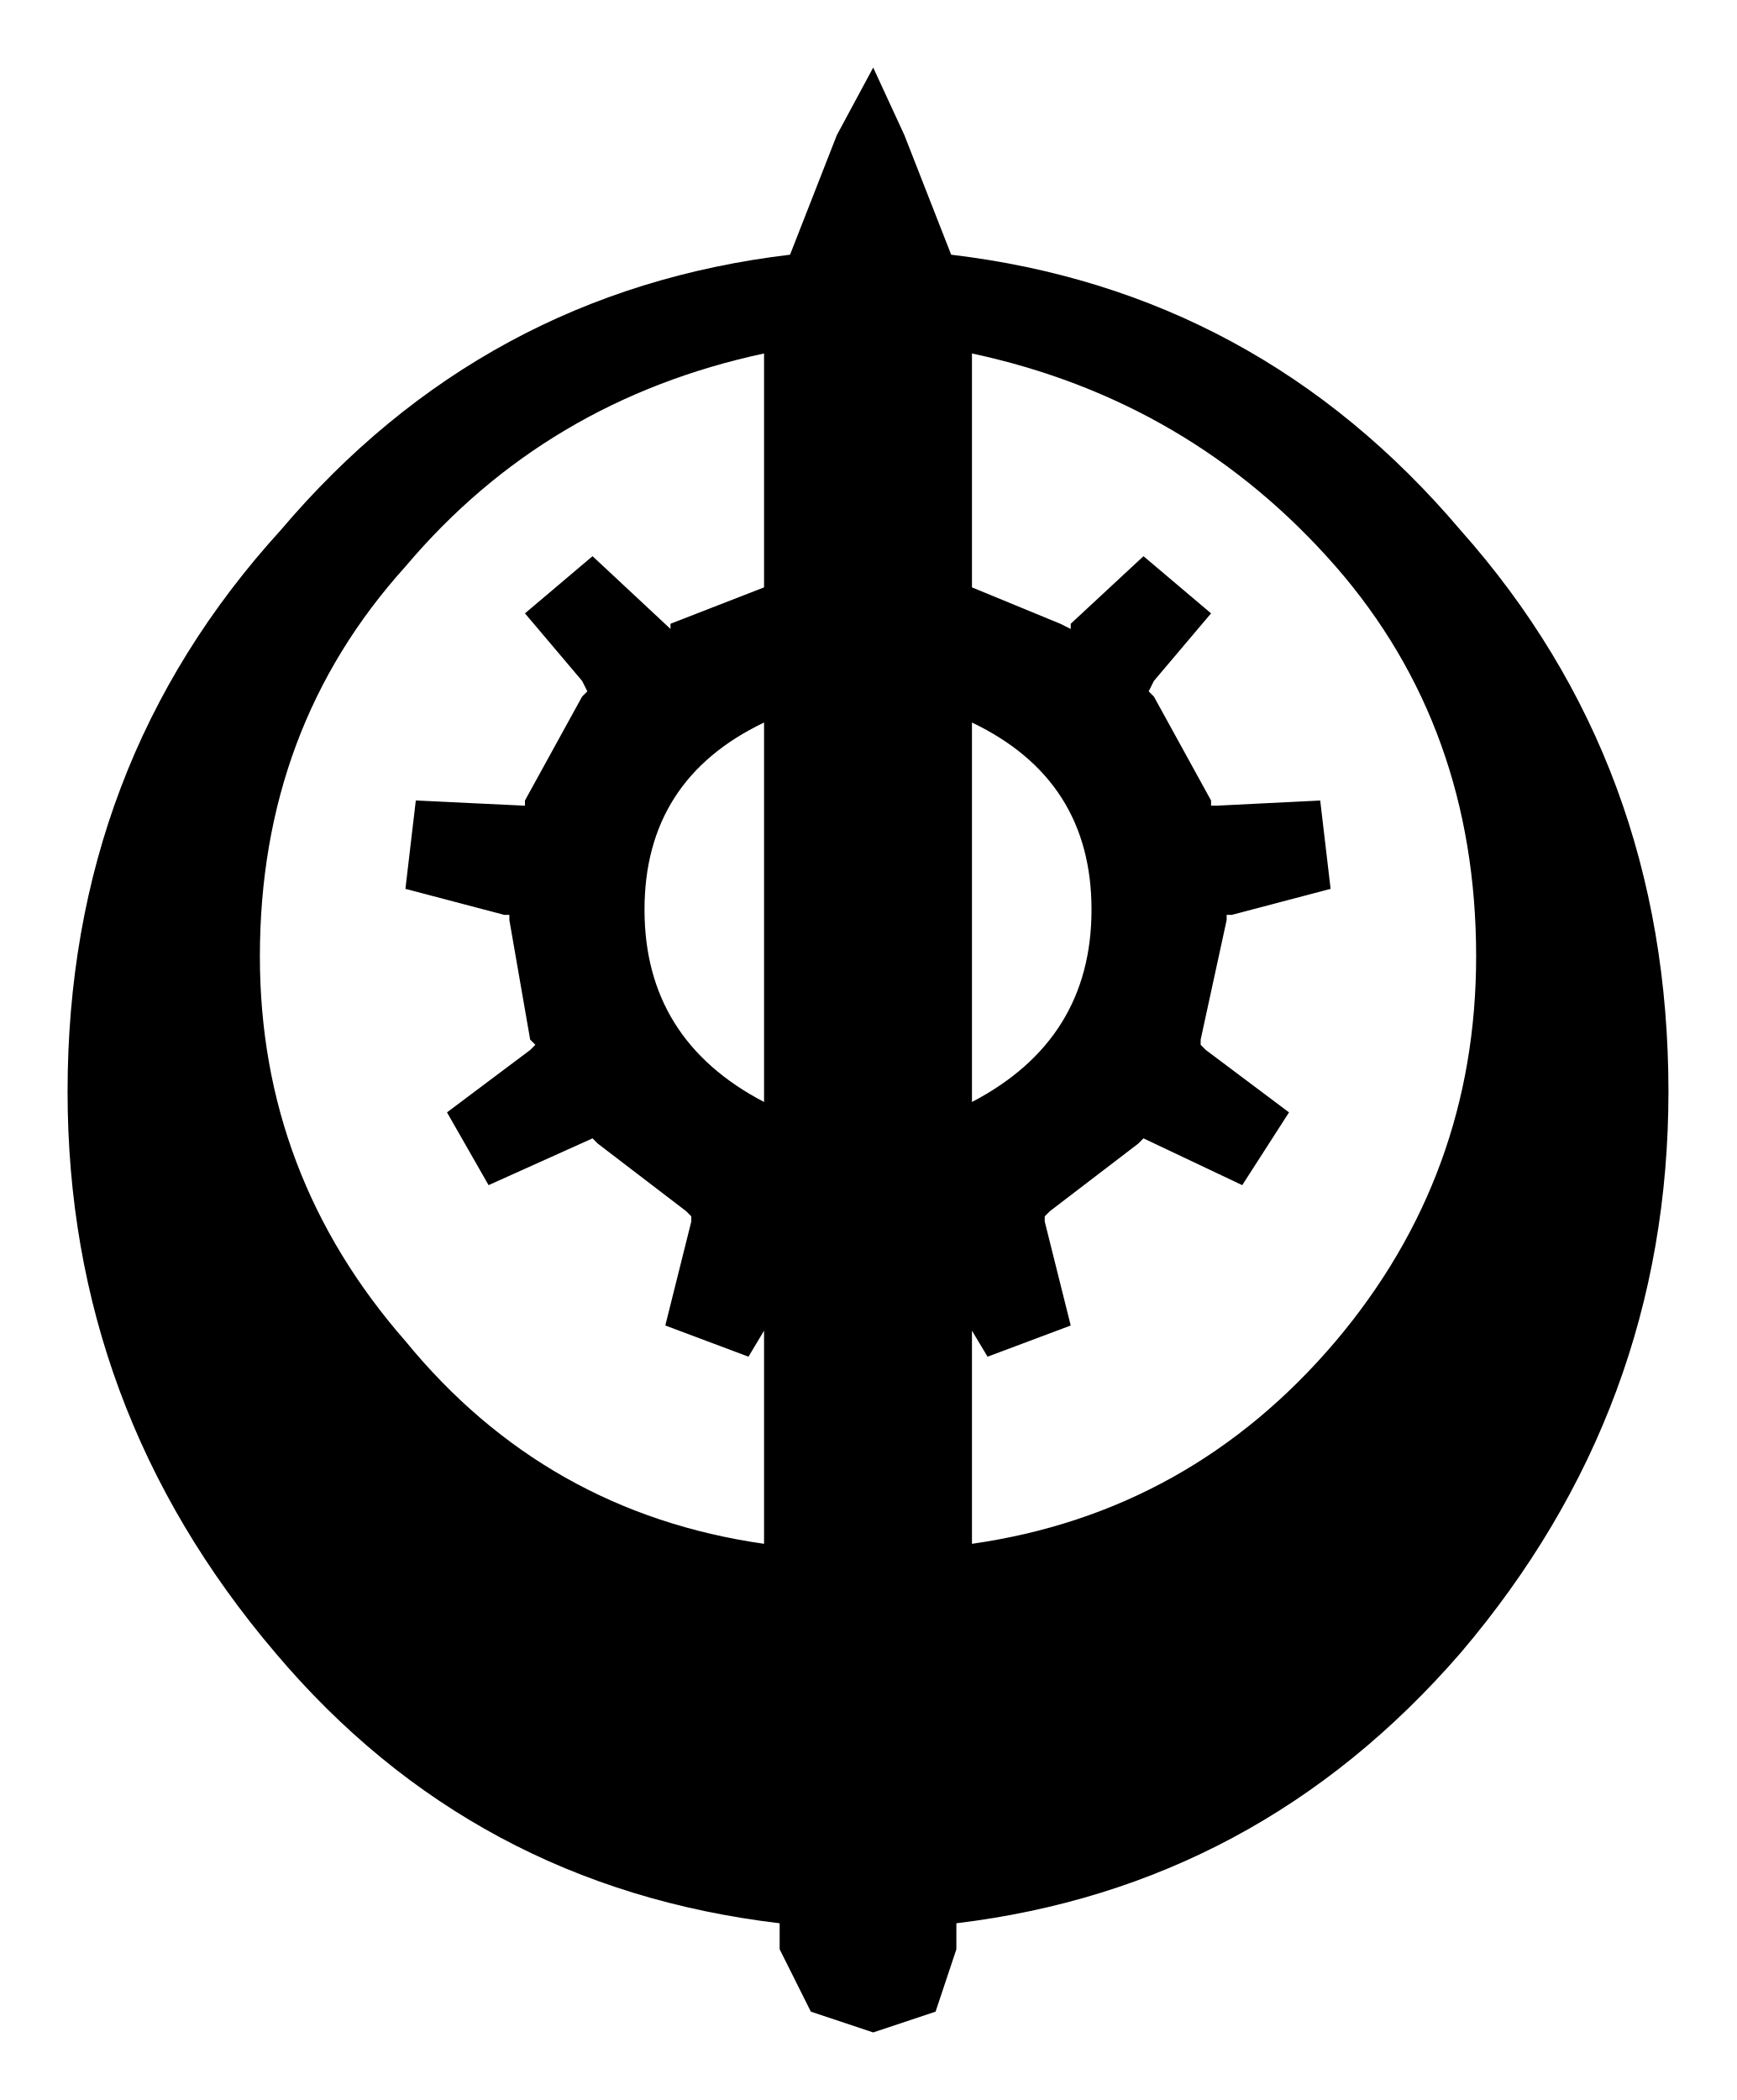
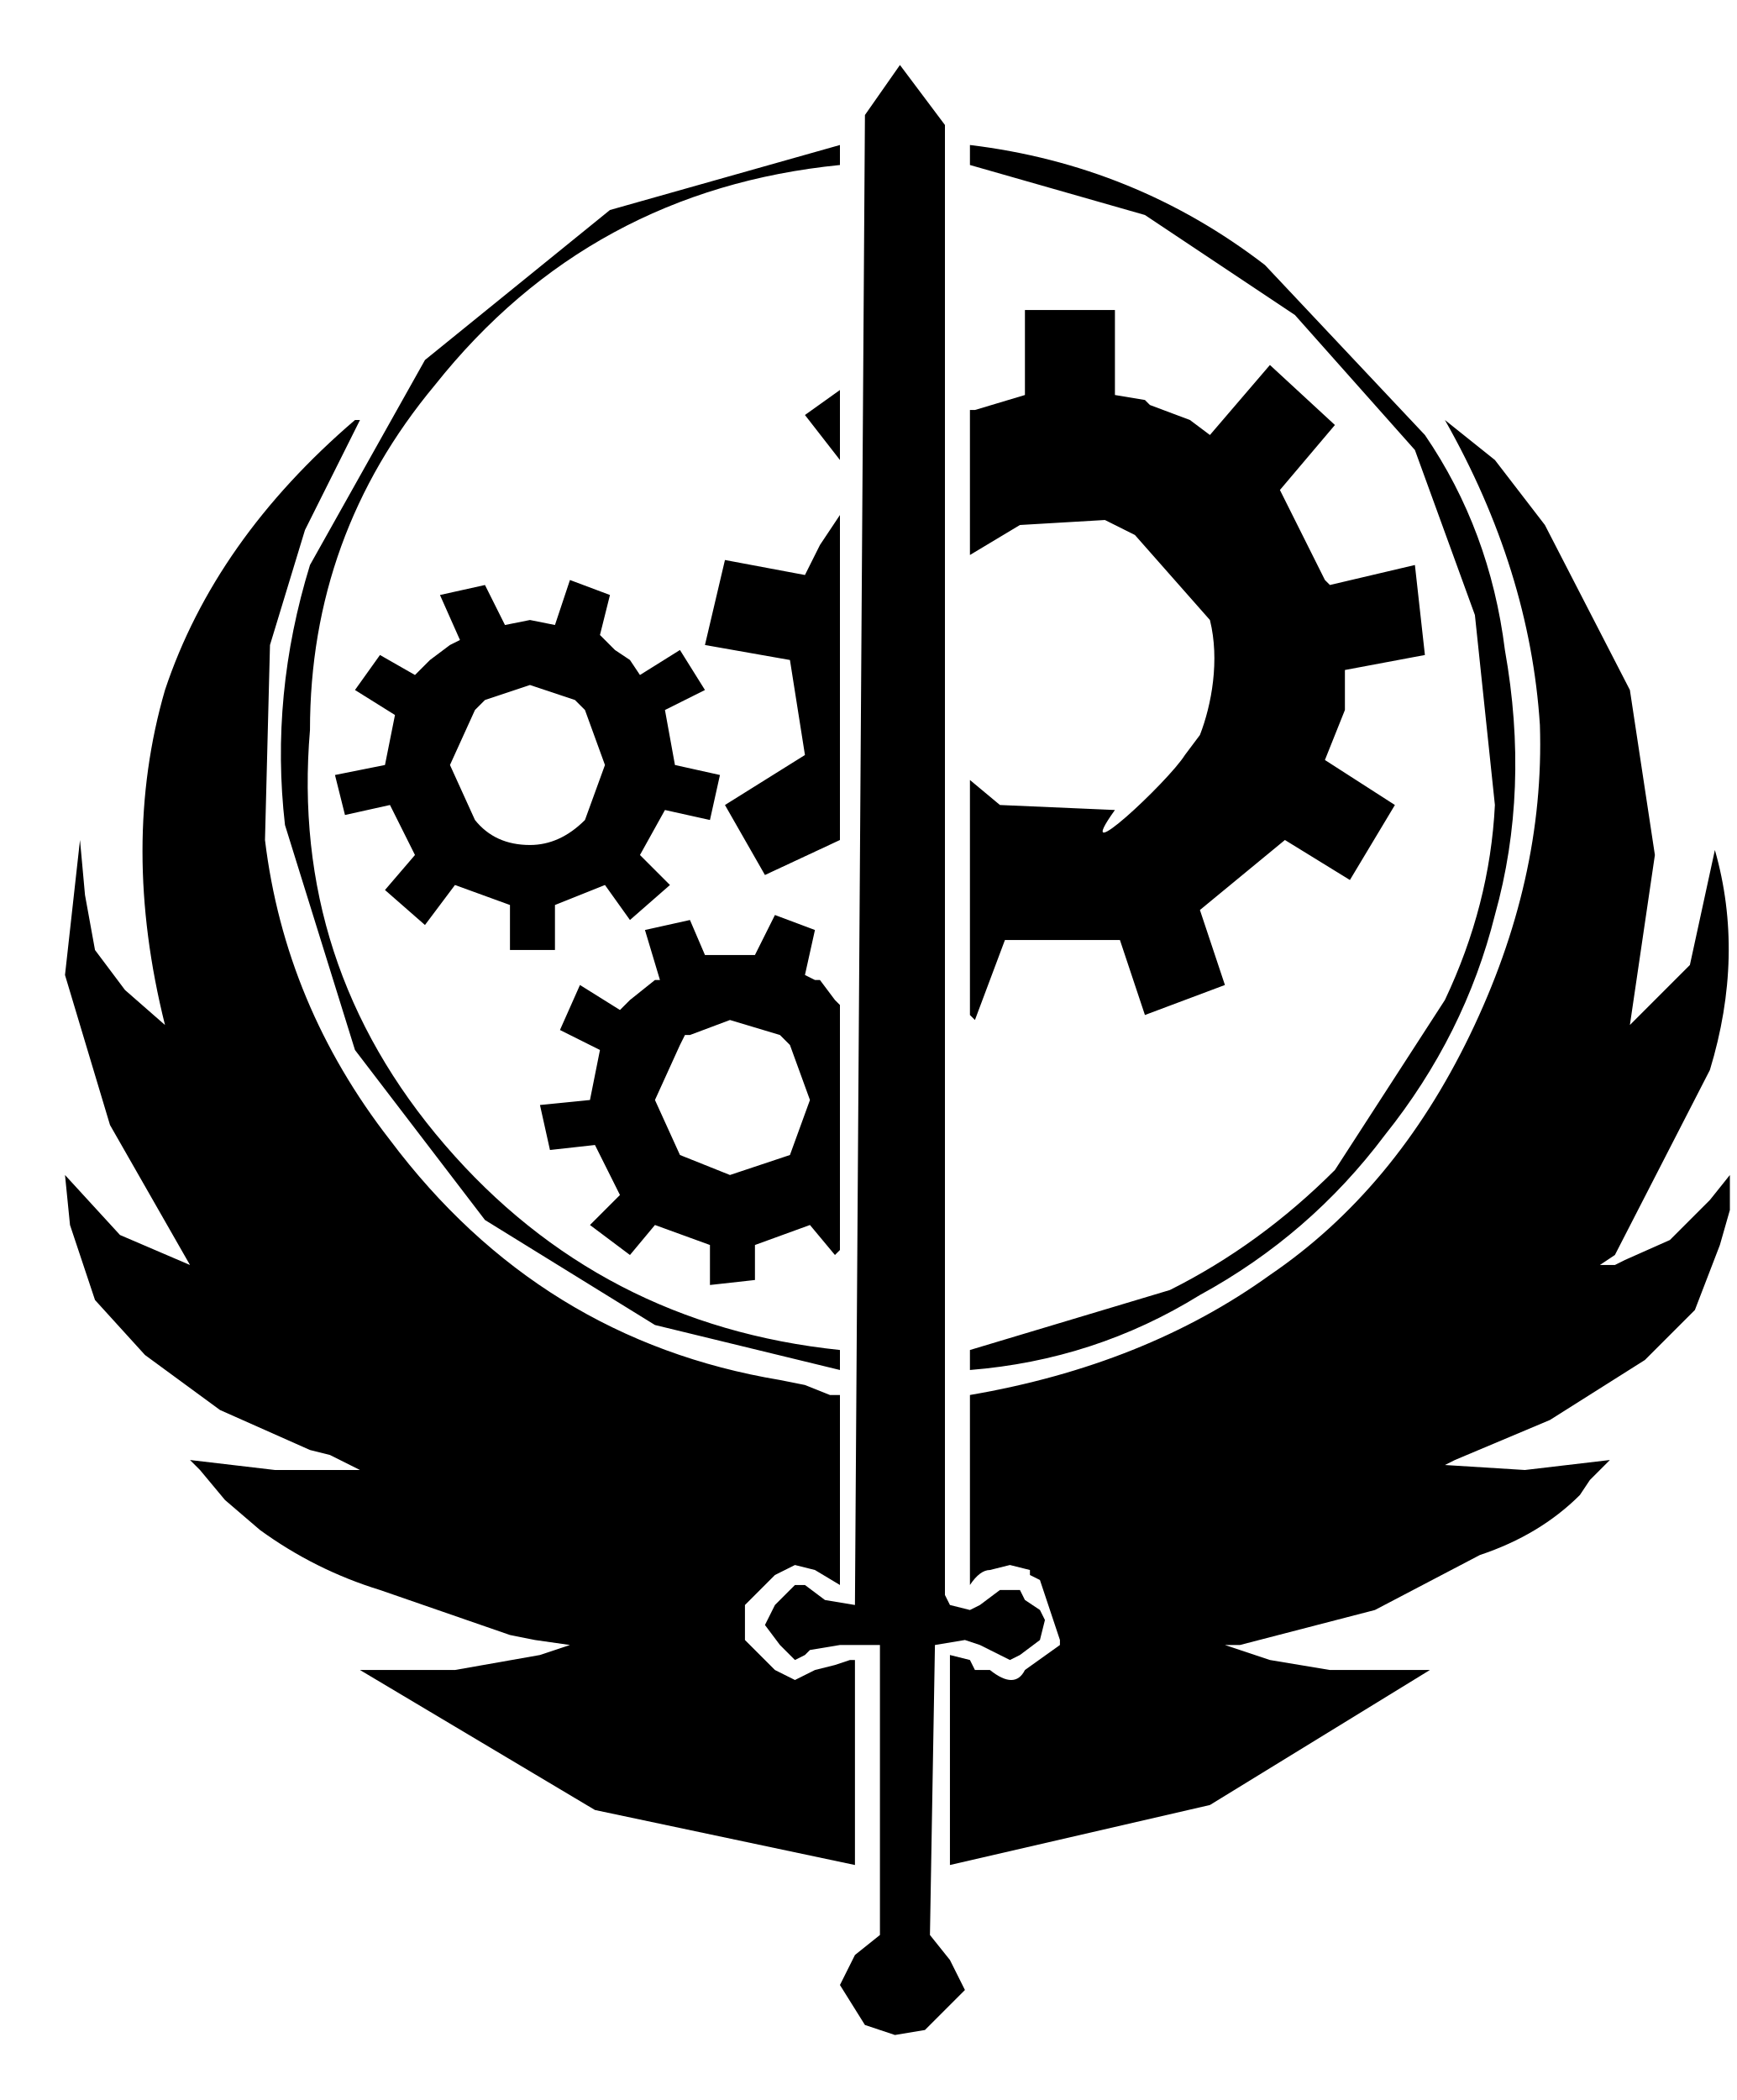
<svg xmlns="http://www.w3.org/2000/svg" version="1.1" width="847" height="1024" viewBox="0 0 847 1024">
  <g id="icomoon-ignore">
</g>
-   <path fill="#000" d="M372.594 352.317q-58.297 27.881-58.297 91.248t58.297 93.782v-185.030zM326.97 304.158l45.624-17.743v-114.059q-106.455 22.812-174.891 103.921-70.97 78.574-70.97 190.099 0 106.455 70.97 187.564 68.436 83.644 174.891 98.852v-103.921l-7.604 12.673-40.554-15.208 12.673-50.693v-2.535l-2.535-2.535-43.089-32.951-2.535-2.535-50.693 22.812-20.277-35.485 40.554-30.416 2.535-2.535-2.535-2.535-10.139-58.297v-2.535h-2.535l-48.158-12.673 5.069-43.089 53.228 2.535v-2.535l27.881-50.693 2.535-2.535-2.535-5.069-27.881-32.951 32.951-27.881 38.020 35.485v-2.535zM532.277 443.564q0-63.366-58.297-91.248v185.030q58.297-30.416 58.297-93.782zM557.624 271.208l32.951 27.881-27.881 32.951-2.535 5.069 2.535 2.535 27.881 50.693v2.535h2.535l50.693-2.535 5.069 43.089-48.158 12.673h-2.535v2.535l-12.673 58.297v2.535l2.535 2.535 40.554 30.416-22.812 35.485-48.158-22.812-2.535 2.535-43.089 32.951-2.535 2.535v2.535l12.673 50.693-40.554 15.208-7.604-12.673v103.921q106.455-15.208 177.426-98.852 68.436-81.109 68.436-187.564 0-111.525-68.436-190.099-70.97-81.109-177.426-103.921v114.059l43.089 17.743 5.069 2.535v-2.535l35.485-32.951zM425.822 32.951l15.208 32.951 22.812 58.297q149.545 17.743 248.396 134.337 101.386 114.059 101.386 273.743 0 154.614-101.386 273.743-98.852 114.059-245.861 131.802v12.673l-10.139 30.416-30.416 10.139-30.416-10.139-15.208-30.416v-12.673q-149.545-17.743-245.861-131.802-101.386-119.129-101.386-273.743 0-159.683 103.921-273.743 98.852-116.594 248.396-134.337l22.812-58.297 17.743-32.951z" />
+   <path d="M472.991 668.038v-9.752l97.524-29.257q43.886-21.943 80.457-58.514l53.638-82.895q21.943-46.324 24.381-95.086l-9.752-92.648-29.257-80.457-58.514-65.829-73.143-48.762-85.333-24.381v-9.752q80.457 9.752 143.848 58.514l78.019 82.895q31.695 46.324 39.010 104.838 12.19 68.267-4.876 129.219-14.629 58.514-53.638 107.276-36.571 48.762-90.21 78.019-51.2 31.695-112.152 36.571zM499.81 151.162v41.448l-24.381 7.314h-2.438v70.705l24.381-14.629 41.448-2.438 14.629 7.314 36.571 41.448c4.876 19.505 0.813 41.448-4.876 56.076l-7.314 9.752c-8.127 13.003-56.889 58.514-34.133 26.819l-56.076-2.438-14.629-12.19v114.59l2.438 2.438 14.629-39.010h56.076l12.19 36.571 39.010-14.629-12.19-36.571 41.448-34.133 31.695 19.505 21.943-36.571-34.133-21.943 9.752-24.381v-19.505l39.010-7.314-4.876-43.886-41.448 9.752-2.438-2.438-21.943-43.886 26.819-31.695-31.695-29.257-29.257 34.133-9.752-7.314-19.505-7.314-2.438-2.438-14.629-2.438v-41.448h-43.886zM438.857 31.695l-17.067 24.381-4.876 726.552-14.629-2.438-9.752-7.314h-4.876l-9.752 9.752-4.876 9.752 7.314 9.752 7.314 7.314 4.876-2.438 2.438-2.438 14.629-2.438h19.505v141.41l-12.19 9.752-7.314 14.629 12.19 19.505 14.629 4.876 14.629-2.438 19.505-19.505-7.314-14.629-9.752-12.19 2.438-141.41 14.629-2.438 7.314 2.438 14.629 7.314 4.876-2.438 9.752-7.314 2.438-9.752-2.438-4.876-7.314-4.876-2.438-4.876h-9.752l-9.752 7.314-4.876 2.438-9.752-2.438-2.438-4.876v-716.8l-21.943-29.257zM463.238 909.41v-102.4l9.752 2.438 2.438 4.876h7.314q12.19 9.752 17.067 0l17.067-12.19v-2.438l-9.752-29.257-4.876-2.438v-2.438l-9.752-2.438-9.752 2.438q-4.876 0-9.752 7.314v-92.648q85.333-14.629 146.286-58.514 60.952-41.448 97.524-117.029t34.133-151.162q-4.876-75.581-46.324-148.724l24.381 19.505 24.381 31.695 41.448 80.457 12.19 80.457-12.19 82.895 29.257-29.257 12.19-56.076q14.629 51.2-2.438 107.276l-46.324 90.21-7.314 4.876h7.314l4.876-2.438 21.943-9.752 19.505-19.505 9.752-12.19v17.067l-4.876 17.067-12.19 31.695-24.381 24.381-46.324 29.257-46.324 19.505-4.876 2.438 39.010 2.438 41.448-4.876-9.752 9.752-4.876 7.314q-19.505 19.505-48.762 29.257l-51.2 26.819-65.829 17.067h-7.314l21.943 7.314 29.257 4.876h48.762l-107.276 65.829-126.781 29.257zM409.6 70.705v9.752q-121.905 12.19-197.486 107.276-60.952 73.143-60.952 168.229-9.752 114.59 65.829 202.362t192.61 99.962v9.752l-90.21-21.943-82.895-51.2-63.39-82.895-34.133-109.714q-7.314-63.39 12.19-126.781l56.076-99.962 90.21-73.143 112.152-31.695zM392.533 202.362l17.067 21.943v-34.133l-17.067 12.19zM175.543 814.324h46.324l41.448-7.314 14.629-4.876-17.067-2.438-12.19-2.438-63.39-21.943q-31.695-9.752-58.514-29.257l-17.067-14.629-12.19-14.629-4.876-4.876 41.448 4.876h41.448l-14.629-7.314-9.752-2.438-43.886-19.505-36.571-26.819-24.381-26.819-12.19-36.571-2.438-24.381 26.819 29.257 34.133 14.629-39.010-68.267-21.943-73.143 7.314-65.829 2.438 26.819 4.876 26.819 14.629 19.505 19.505 17.067q-21.943-87.771 0-163.352 24.381-73.143 92.648-131.657h2.438l-26.819 53.638-17.067 56.076-2.438 95.086q9.752 80.457 60.952 146.286 73.143 97.524 190.171 117.029l12.19 2.438 12.19 4.876h4.876v92.648l-12.19-7.314-9.752-2.438-9.752 4.876-14.629 14.629v17.067l14.629 14.629 9.752 4.876 9.752-4.876 9.752-2.438 7.314-2.438h2.438v99.962l-126.781-26.819-114.59-68.267zM277.943 282.819l19.505 7.314-4.876 19.505 7.314 7.314 7.314 4.876 4.876 7.314 19.505-12.19 12.19 19.505-19.505 9.752 4.876 26.819 21.943 4.876-4.876 21.943-21.943-4.876-12.19 21.943 14.629 14.629-19.505 17.067-12.19-17.067-24.381 9.752v21.943h-21.943v-21.943l-26.819-9.752-14.629 19.505-19.505-17.067 14.629-17.067-12.19-24.381-21.943 4.876-4.876-19.505 24.381-4.876 4.876-24.381-19.505-12.19 12.19-17.067 17.067 9.752 7.314-7.314 9.752-7.314 4.876-2.438-9.752-21.943 21.943-4.876 9.752 19.505 12.19-2.438 12.19 2.438 7.314-21.943zM373.029 426.667l36.571-17.067v-158.476l-9.752 14.629-7.314 14.629-39.010-7.314-9.752 41.448 41.448 7.314 7.314 46.324-39.010 24.381 19.505 34.133zM295.010 373.029l-9.752-26.819-4.876-4.876-21.943-7.314-21.943 7.314-4.876 4.876-12.19 26.819 12.19 26.819q9.752 12.19 26.819 12.19 14.629 0 26.819-12.19l9.752-26.819zM377.905 446.171l19.505 7.314-4.876 21.943 4.876 2.438h2.438l7.314 9.752 2.438 2.438v119.467l-2.438 2.438-12.19-14.629-26.819 9.752v17.067l-21.943 2.438v-19.505l-26.819-9.752-12.19 14.629-19.505-14.629 14.629-14.629-12.19-24.381-21.943 2.438-4.876-21.943 24.381-2.438 4.876-24.381-19.505-9.752 9.752-21.943 19.505 12.19 4.876-4.876 12.19-9.752h2.438l-7.314-24.381 21.943-4.876 7.314 17.067h24.381l9.752-19.505zM394.972 536.381l-9.752-26.819-4.876-4.876-24.381-7.314-19.505 7.314h-2.438l-2.438 4.876-12.19 26.819 12.19 26.819 24.381 9.752 29.257-9.752 9.752-26.819z" />
</svg>
